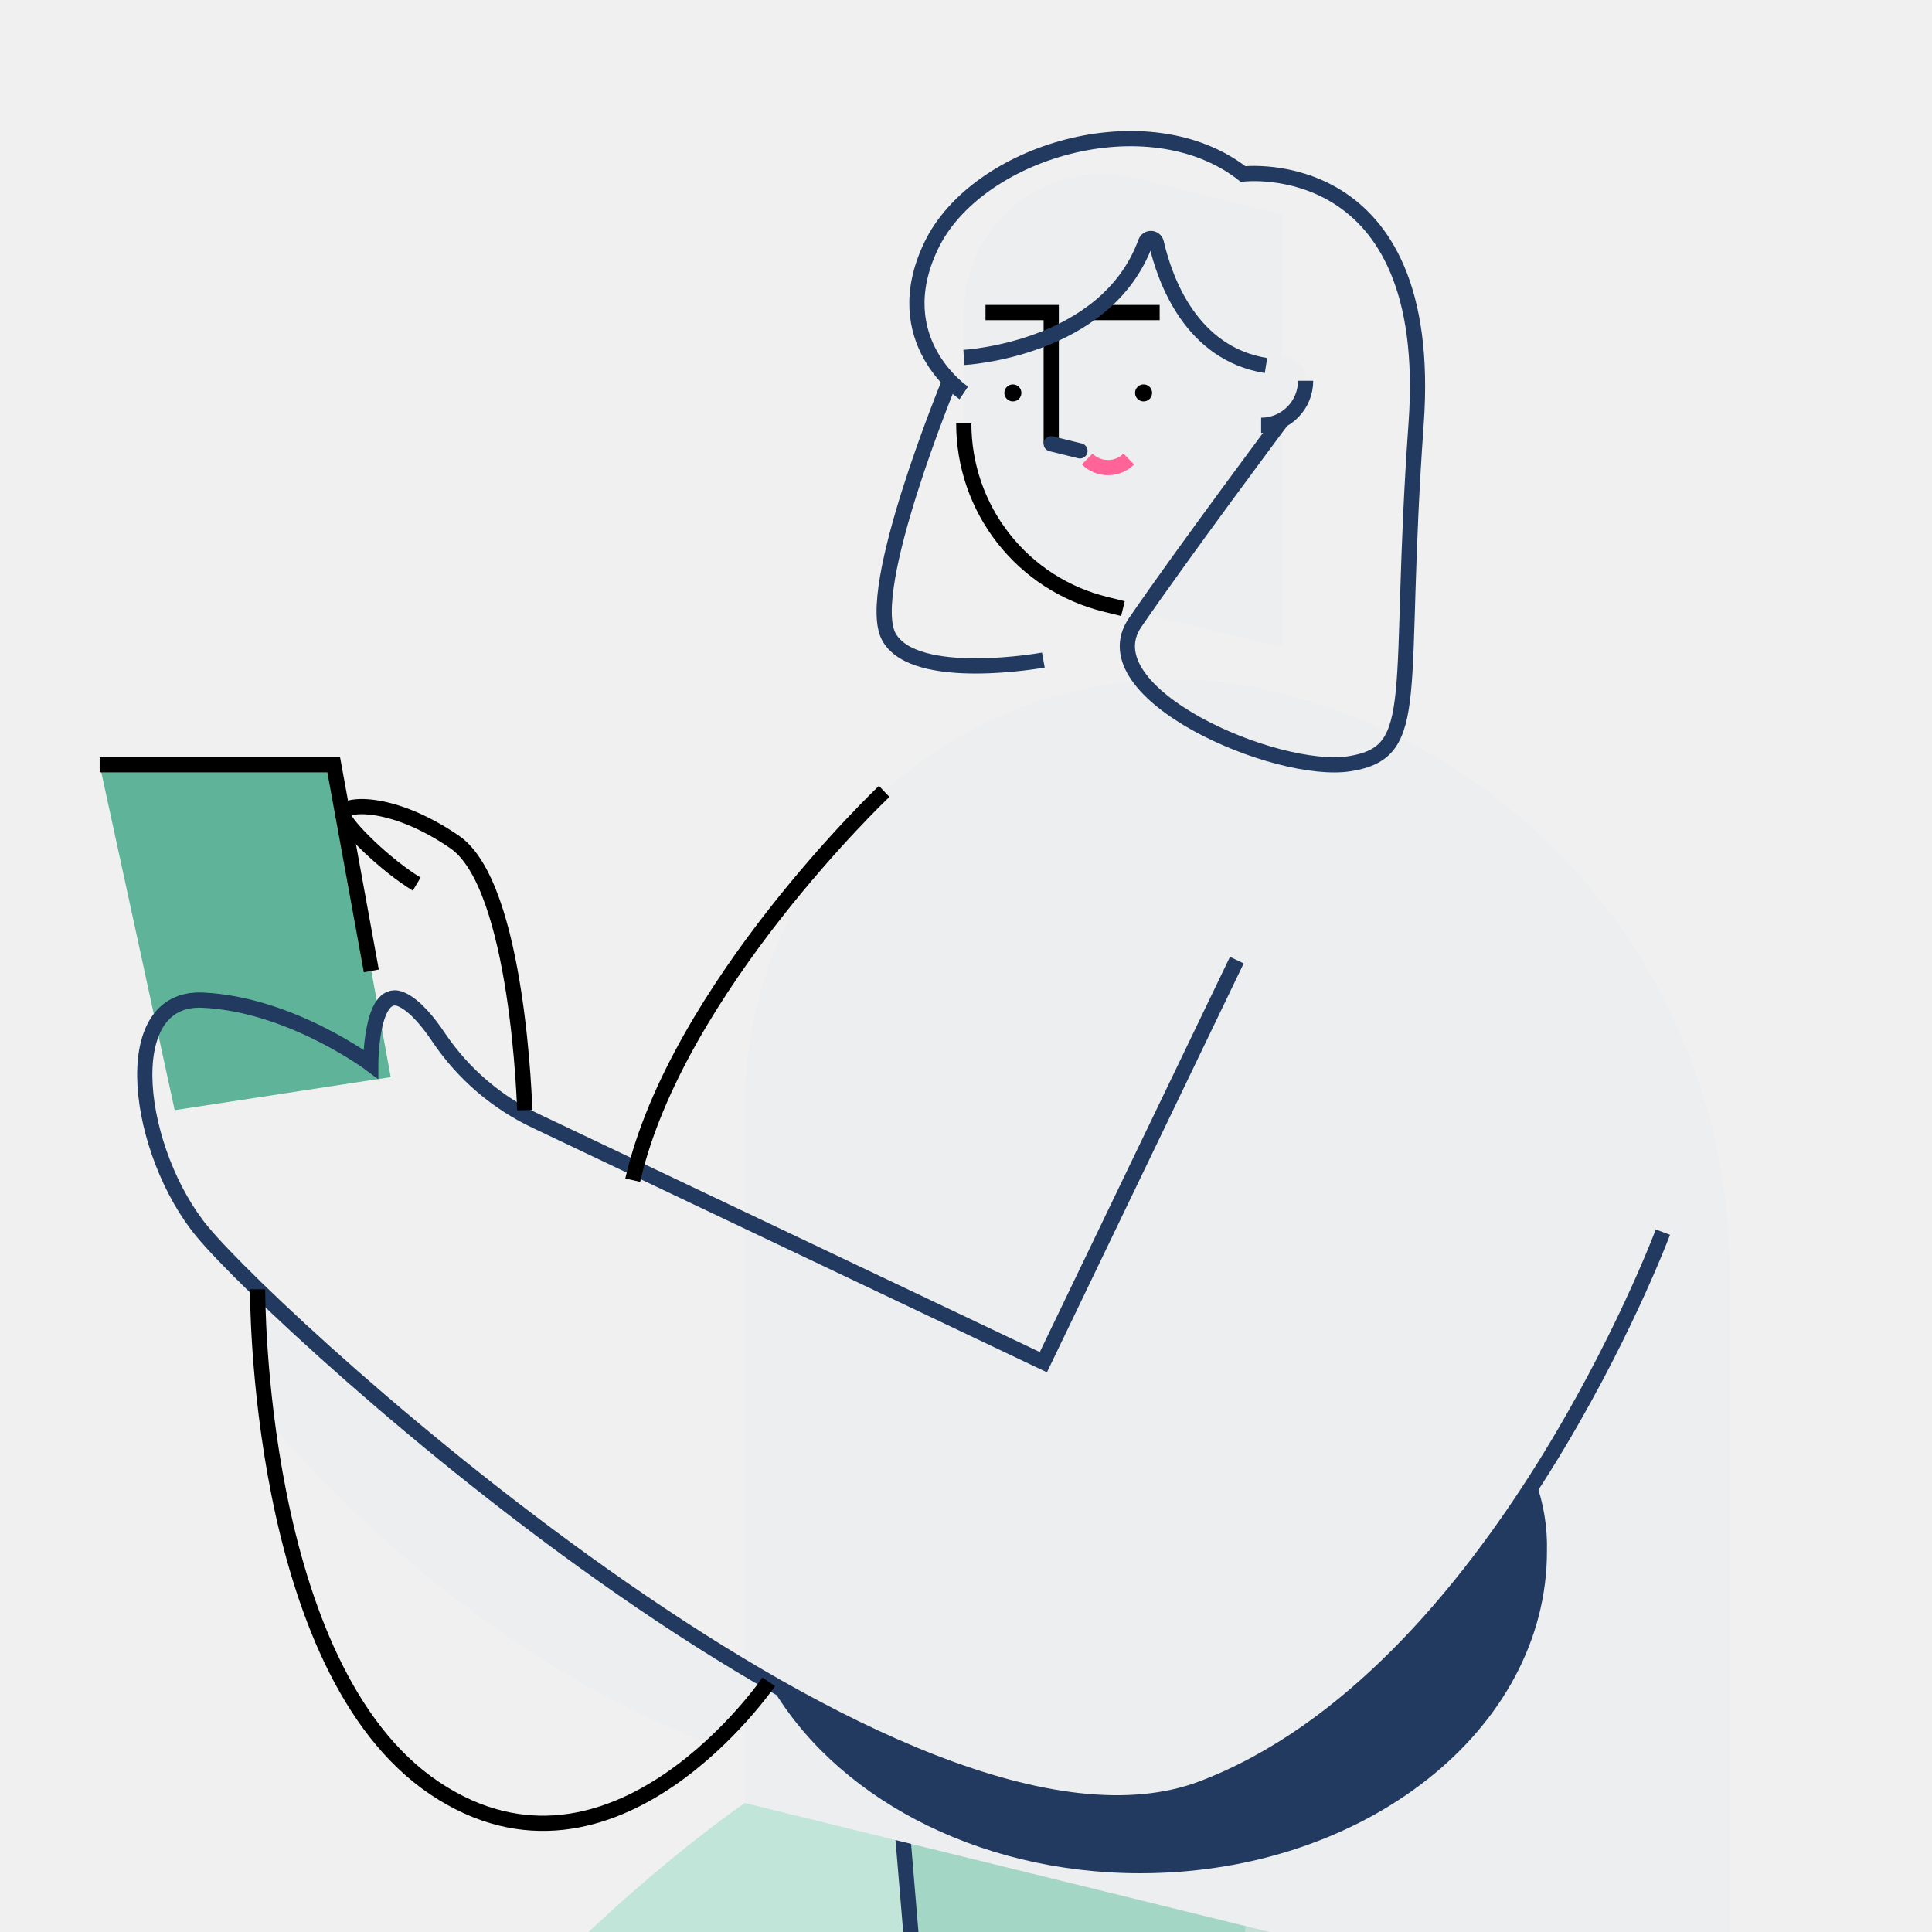
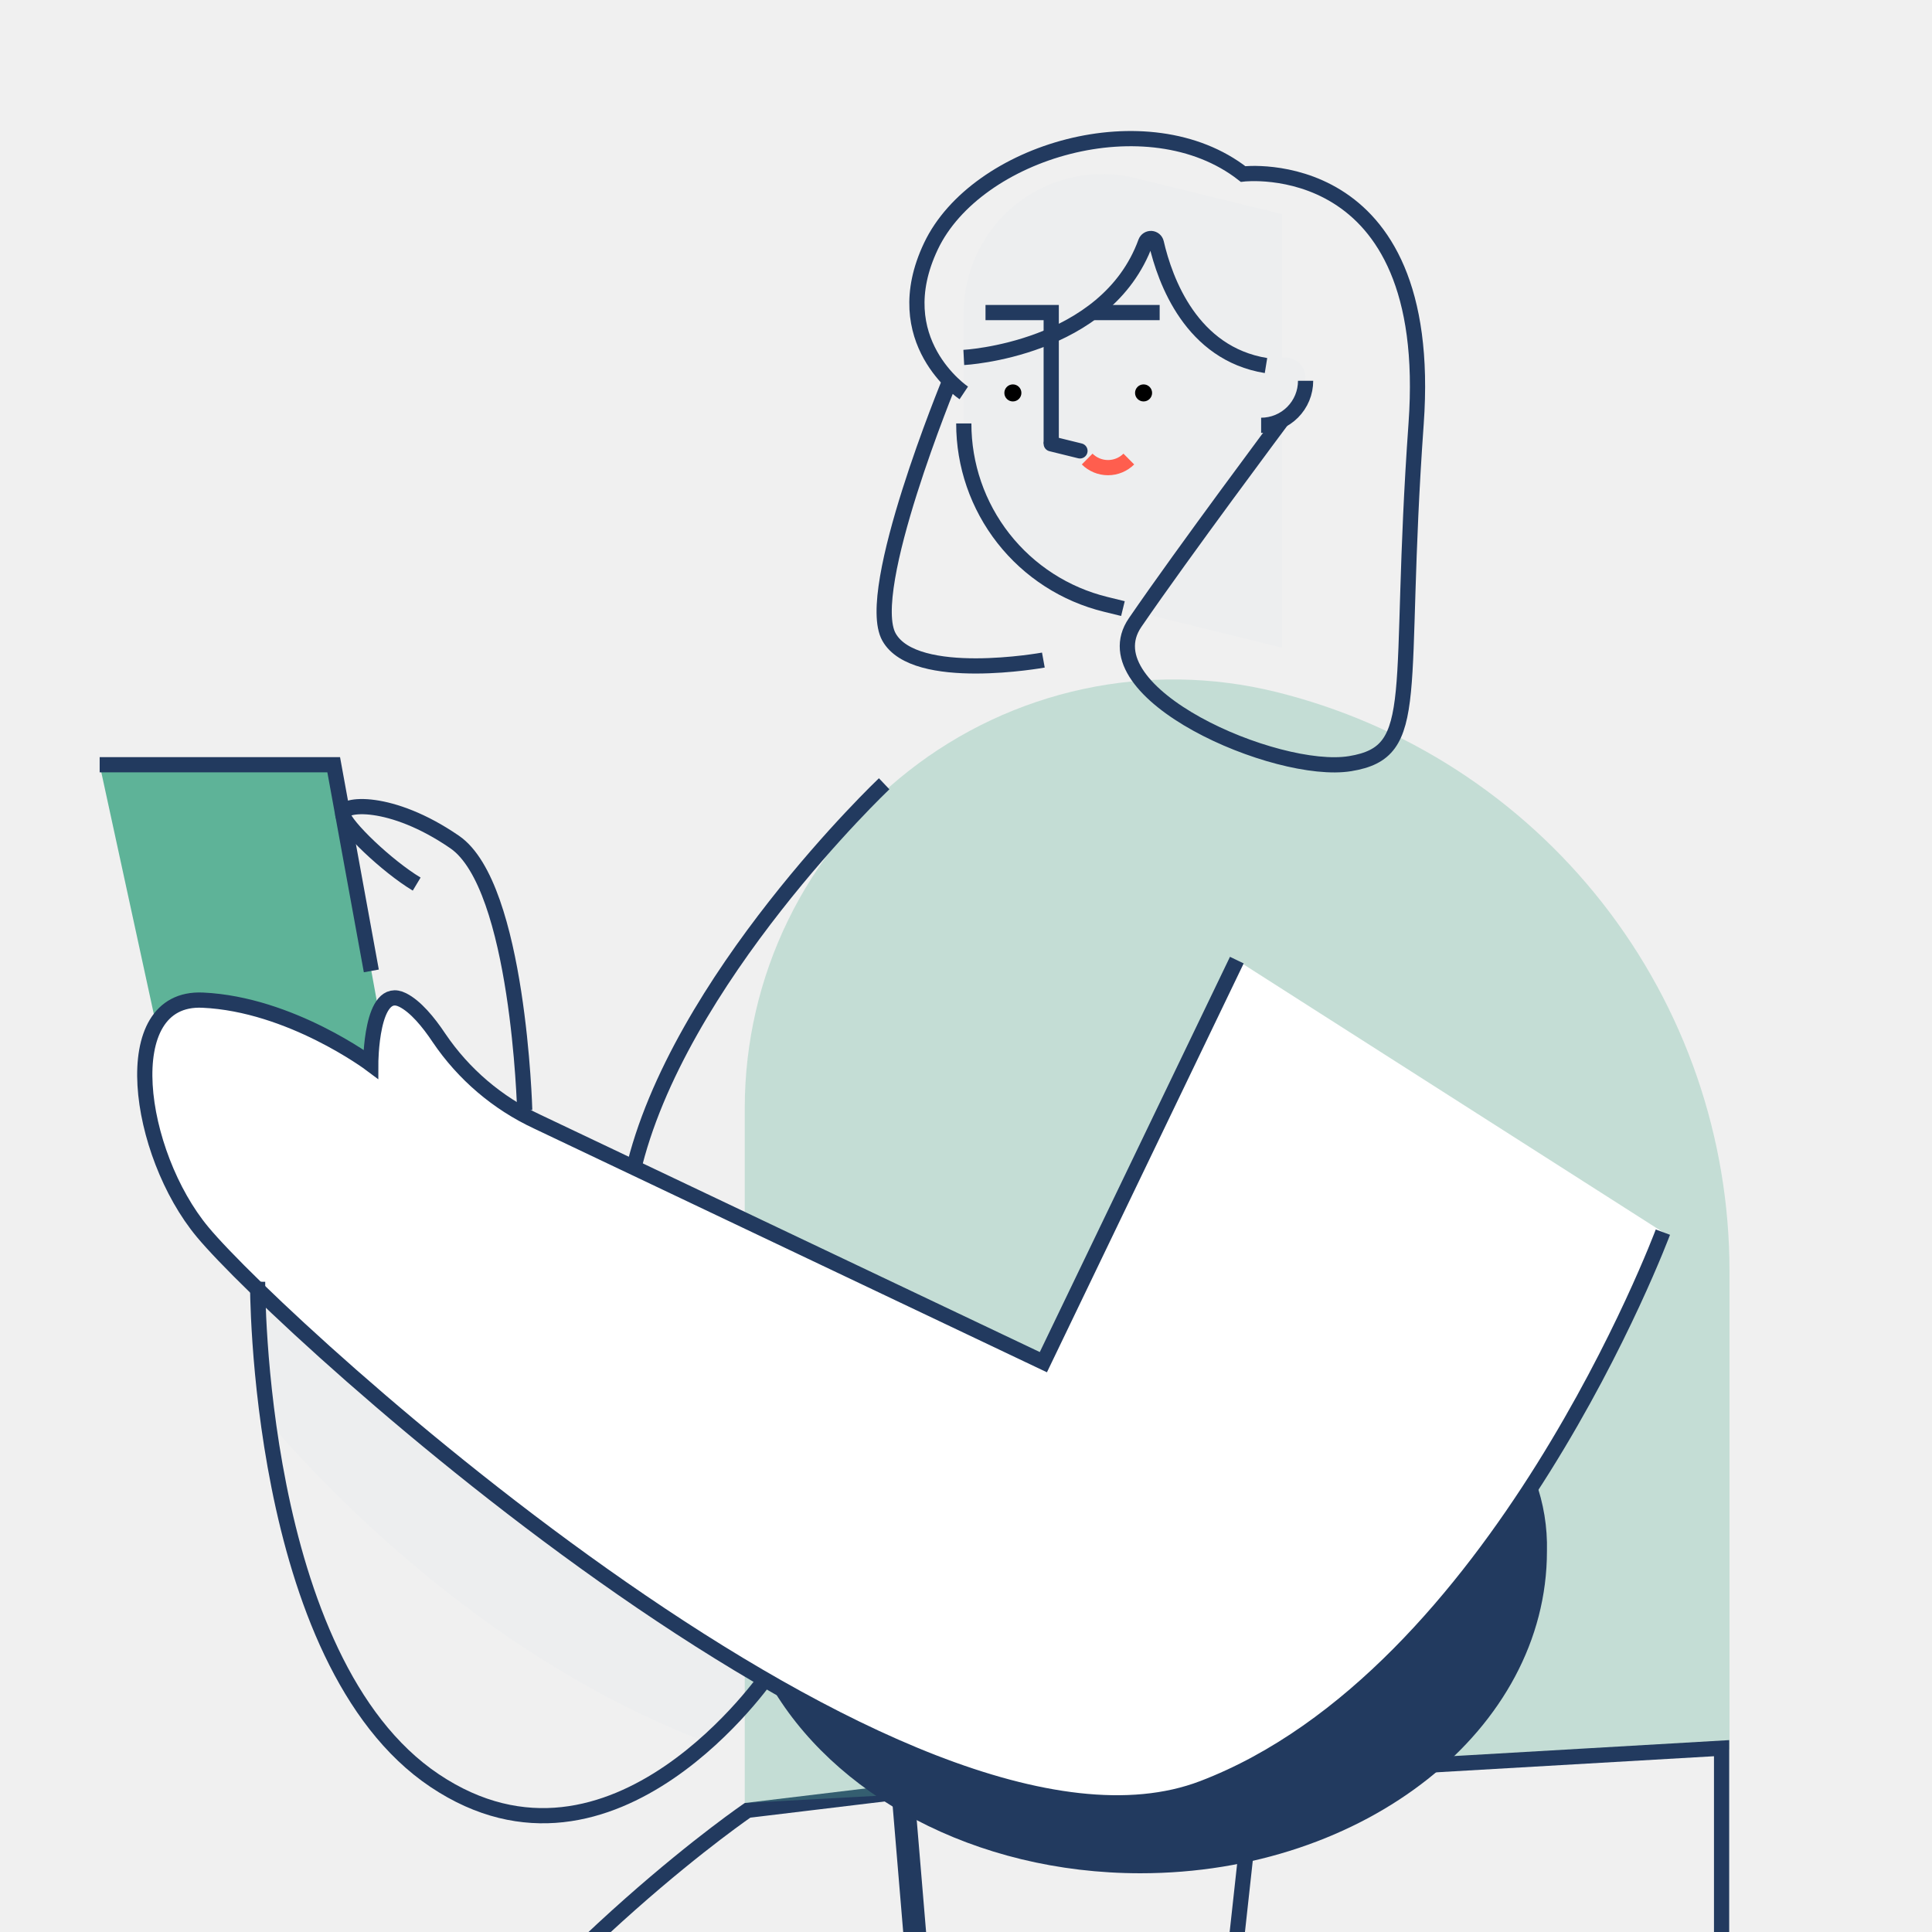
<svg xmlns="http://www.w3.org/2000/svg" width="254" height="254" viewBox="0 0 254 254" fill="none">
-   <mask id="mask0_38_338" style="mask-type:alpha" maskUnits="userSpaceOnUse" x="0" y="0" width="254" height="254">
+   <mask id="mask0_38_1320" style="mask-type:alpha" maskUnits="userSpaceOnUse" x="0" y="0" width="254" height="254">
    <rect width="254" height="254" fill="#47A286" />
  </mask>
-   <g mask="url(#mask0_38_338)">
-     <path d="M33.868 169.507C33.933 175.246 34.342 180.976 35.091 186.666C43.627 196.638 65.07 218.823 93.764 229.355C96.467 226.857 98.914 224.095 101.069 221.111C74.001 205.53 47.075 182.319 33.892 169.523L33.868 169.507Z" fill="#EDEEEF" />
-     <path d="M22.965 145.95L13.103 100.539H43.872L51.366 141.611" fill="#5EB398" />
-     <path d="M13.103 100.539H43.872L48.818 127.646" stroke="black" stroke-width="2" stroke-miterlimit="10" />
-     <path d="M166.44 228.788L97.913 237.04C97.913 237.04 -6.849 308.083 34.562 401.564C75.973 495.044 106.749 527.004 106.749 527.004V550.672L153.462 528.187L126.709 380.262L153.462 347.127L166.44 228.788Z" fill="#C2E5DA" />
-     <path d="M118.165 235.099L227.337 228.772V347.127V639.032H141.533L150.606 622.772L118.165 235.099Z" fill="#5EB398" fill-opacity="0.3" />
+   <g mask="url(#mask0_38_1320)">
+     <path d="M33.868 169.507C33.933 175.246 34.341 180.976 35.09 186.666C43.627 196.638 65.07 218.823 93.763 229.355C96.467 226.857 98.914 224.095 101.069 221.111C74.001 205.53 47.074 182.319 33.891 169.523L33.868 169.507Z" fill="#EDEEEF" />
+     <path d="M22.965 145.95L13.103 100.539H43.871L51.366 141.611" fill="#5EB398" />
+     <path d="M13.103 100.539H43.871L48.818 127.646" stroke="#223A5F" stroke-width="2" stroke-miterlimit="10" />
+     <path d="M98.277 238.003L165.308 229.931L152.5 346.727L125.931 379.634L125.644 379.99L125.725 380.44L152.342 527.616L107.749 549.08V527.004V526.6L107.47 526.31L107.47 526.31L107.469 526.31L107.466 526.306L107.451 526.291C107.438 526.277 107.417 526.255 107.388 526.224C107.332 526.164 107.246 526.072 107.131 525.946C106.901 525.695 106.555 525.312 106.099 524.79C105.187 523.746 103.834 522.144 102.077 519.928C98.564 515.496 93.441 508.604 87.022 498.791C74.183 479.165 56.162 447.854 35.476 401.159C14.97 354.867 30.619 314.118 51.522 284.827C61.973 270.183 73.718 258.437 82.854 250.35C87.421 246.307 91.332 243.182 94.099 241.07C95.483 240.014 96.58 239.211 97.33 238.673C97.704 238.404 97.992 238.202 98.186 238.067C98.219 238.044 98.25 238.022 98.277 238.003Z" stroke="#223A5F" stroke-width="2" />
    <path d="M150.606 622.772L118.165 235.099" stroke="#223A5F" stroke-width="2" stroke-miterlimit="10" />
-     <path d="M97.913 145.65V237.04L227.377 268.857V167.085C227.376 149.549 221.496 132.519 210.677 118.718C199.857 104.916 184.724 95.141 167.694 90.953C159.4 88.915 150.751 88.79 142.401 90.586C134.05 92.383 126.218 96.055 119.496 101.324C112.774 106.593 107.338 113.321 103.599 121.001C99.859 128.68 97.915 137.109 97.913 145.65Z" fill="#EDEEEF" />
+     <path d="M97.913 145.65V237.04L227.377 230V167.085C227.376 149.549 221.496 132.519 210.676 118.718C199.857 104.916 184.723 95.141 167.694 90.953C159.4 88.915 150.75 88.79 142.4 90.586C134.05 92.383 126.218 96.055 119.496 101.324C112.773 106.593 107.337 113.321 103.598 121.001C99.859 128.68 97.915 137.109 97.913 145.65Z" fill="#5EB398" fill-opacity="0.3" />
+     <path d="M119.247 236.038L226.337 229.832V347.127V638.032H143.236L151.479 623.259L151.628 622.993L151.602 622.689L119.247 236.038Z" stroke="#223A5F" stroke-width="2" />
    <path d="M126.709 41.093V55.672C126.704 61.151 128.539 66.473 131.92 70.785C135.3 75.097 140.03 78.148 145.352 79.451L168.554 85.155V28.147L149.265 23.413C146.583 22.754 143.787 22.713 141.087 23.294C138.387 23.875 135.855 25.063 133.682 26.767C131.509 28.471 129.752 30.647 128.544 33.13C127.336 35.614 126.709 38.339 126.709 41.101V41.093Z" fill="#EDEEEF" />
-     <path d="M126.709 55.672C126.704 61.151 128.539 66.473 131.92 70.785C135.3 75.096 140.03 78.148 145.352 79.451L147.632 80.011" stroke="black" stroke-width="2" stroke-miterlimit="10" />
-     <path d="M150.346 52.777C150.964 52.777 151.466 52.275 151.466 51.657C151.466 51.038 150.964 50.536 150.346 50.536C149.727 50.536 149.225 51.038 149.225 51.657C149.225 52.275 149.727 52.777 150.346 52.777Z" fill="black" />
+     <path d="M126.709 55.672C126.704 61.151 128.539 66.473 131.92 70.785C135.3 75.096 140.03 78.148 145.352 79.451L147.632 80.011" stroke="#223A5F" stroke-width="2" stroke-miterlimit="10" />
+     <path d="M150.345 52.777C150.964 52.777 151.466 52.275 151.466 51.657C151.466 51.038 150.964 50.536 150.345 50.536C149.727 50.536 149.225 51.038 149.225 51.657C149.225 52.275 149.727 52.777 150.345 52.777Z" fill="black" />
    <path d="M133.163 52.777C133.781 52.777 134.283 52.275 134.283 51.657C134.283 51.038 133.781 50.536 133.163 50.536C132.544 50.536 132.042 51.038 132.042 51.657C132.042 52.275 132.544 52.777 133.163 52.777Z" fill="black" />
-     <path d="M138.204 58.331V41.093H129.565" stroke="black" stroke-width="2" stroke-miterlimit="10" />
-     <path d="M152.46 41.093H143.821" stroke="black" stroke-width="2" stroke-miterlimit="10" />
-     <path d="M165.801 49.929V55.917C166.569 55.917 167.33 55.766 168.04 55.471C168.75 55.177 169.394 54.746 169.937 54.202C170.48 53.658 170.911 53.013 171.204 52.303C171.497 51.593 171.648 50.831 171.647 50.063C171.647 49.882 171.647 49.708 171.647 49.535C171.284 45.898 165.801 46.276 165.801 49.929Z" fill="#EDEEEF" />
+     <path d="M138.204 58.331V41.093H129.565" stroke="#223A5F" stroke-width="2" stroke-miterlimit="10" />
+     <path d="M152.46 41.093H143.821" stroke="#223A5F" stroke-width="2" stroke-miterlimit="10" />
+     <path d="M165.801 49.929V55.917C166.569 55.917 167.33 55.766 168.04 55.471C168.75 55.177 169.394 54.746 169.937 54.202C170.48 53.658 170.911 53.013 171.204 52.303C171.497 51.593 171.648 50.831 171.647 50.063C171.647 49.882 171.647 49.708 171.647 49.535C171.284 45.898 165.801 46.276 165.801 49.929V49.929Z" fill="#EDEEEF" />
    <path d="M165.801 55.917C166.569 55.917 167.33 55.765 168.04 55.471C168.75 55.177 169.394 54.745 169.937 54.202C170.48 53.658 170.911 53.013 171.204 52.303C171.497 51.592 171.648 50.831 171.647 50.063" stroke="#223A5F" stroke-width="2" stroke-miterlimit="10" />
-     <path d="M142.93 60.351C143.657 61.074 144.641 61.48 145.667 61.48C146.693 61.48 147.678 61.074 148.405 60.351" stroke="#FF6498" stroke-width="2" stroke-miterlimit="10" />
+     <path d="M142.93 60.351C143.657 61.074 144.641 61.48 145.667 61.48C146.693 61.48 147.678 61.074 148.405 60.351" stroke="#FF5E4E" stroke-width="2" stroke-miterlimit="10" />
    <path d="M138.204 58.347L141.983 59.278" stroke="#223A5F" stroke-width="2" stroke-miterlimit="10" stroke-linecap="round" />
    <path d="M126.709 46.994C126.709 46.994 145.462 46.024 150.622 31.823C150.679 31.677 150.781 31.554 150.912 31.471C151.044 31.387 151.199 31.348 151.355 31.358C151.511 31.369 151.659 31.429 151.778 31.529C151.898 31.63 151.982 31.766 152.018 31.918C153.178 36.959 156.657 46.473 166.44 48.059" stroke="#223A5F" stroke-width="2" stroke-miterlimit="10" />
-     <path d="M126.709 51.657C126.709 51.657 116.453 44.832 122.402 32.344C128.35 19.855 150.937 13.133 163.426 22.876C163.426 22.876 188.743 19.839 186.179 55.68C183.615 91.521 187.165 98.819 177.501 100.397C167.836 101.975 142.882 91.119 149.233 81.849C155.584 72.579 168.554 55.223 168.554 55.223" stroke="#223A5F" stroke-width="2" stroke-miterlimit="10" />
-     <path d="M124.871 50.063C124.871 50.063 113.463 77.676 116.879 83.758C120.295 89.841 137.171 86.78 137.171 86.78" stroke="#223A5F" stroke-width="2" stroke-miterlimit="10" />
-     <path d="M218.62 161.989C218.62 161.989 196.869 220.298 158.132 235.099C119.396 249.899 37.221 174.698 26.649 161.989C18.018 151.63 15.076 130.96 26.649 131.488C38.223 132.017 48.739 139.898 48.739 139.898C48.739 139.898 48.739 129.358 52.944 131.473C54.625 132.317 56.313 134.344 57.725 136.467C60.946 141.224 65.395 145.019 70.6 147.449L137.171 179.085L162.606 126.226" stroke="#223A5F" stroke-width="2" stroke-miterlimit="10" />
-     <path d="M158.132 235.099C143.324 240.756 122.157 233.253 101.069 221.111C109.384 235.935 128.129 246.278 149.928 246.278C179.449 246.278 203.378 227.344 203.378 203.936C203.454 200.773 202.937 197.624 201.855 194.65C191.607 210.642 176.854 227.943 158.132 235.099Z" fill="#223A5F" />
-     <path d="M116.241 104.042C116.241 104.042 88.975 129.911 83.184 155.156" stroke="black" stroke-width="2" stroke-miterlimit="10" />
-     <path d="M33.868 169.507C33.868 169.507 33.584 219.32 57.149 235.099C80.715 250.877 101.069 221.111 101.069 221.111" stroke="black" stroke-width="2" stroke-miterlimit="10" />
-     <path d="M68.984 145.95C68.984 145.95 68.195 116.499 59.785 110.708C51.374 104.917 44.795 105.596 45.063 107.079C45.331 108.562 50.838 113.864 54.783 116.231" stroke="black" stroke-width="2" stroke-miterlimit="10" />
-     <mask id="mask1_38_338" style="mask-type:alpha" maskUnits="userSpaceOnUse" x="13" y="18" width="200" height="199">
-       <rect x="13.498" y="18.143" width="198.811" height="198.811" fill="#47A286" />
-     </mask>
-     <g mask="url(#mask1_38_338)">
- </g>
+     <path d="M126.709 51.657C126.709 51.657 116.453 44.832 122.401 32.344C128.35 19.855 150.937 13.133 163.426 22.876C163.426 22.876 188.743 19.839 186.179 55.68C183.615 91.521 187.165 98.819 177.5 100.397C167.836 101.975 142.882 91.119 149.233 81.849C155.584 72.579 168.554 55.223 168.554 55.223" stroke="#223A5F" stroke-width="2" stroke-miterlimit="10" />
+     <path d="M124.871 50.063C124.871 50.063 113.463 77.676 116.88 83.758C120.296 89.841 137.171 86.78 137.171 86.78" stroke="#223A5F" stroke-width="2" stroke-miterlimit="10" />
+     <path d="M218.62 161.989C218.62 161.989 196.869 220.298 158.132 235.099C119.396 249.899 37.221 174.698 26.649 161.989C18.018 151.63 15.076 130.96 26.649 131.489C38.223 132.017 48.739 139.898 48.739 139.898C48.739 139.898 48.739 129.358 52.944 131.473C54.625 132.317 56.313 134.344 57.725 136.467C60.946 141.224 65.395 145.019 70.6 147.449L137.171 179.085L162.606 126.226" fill="white" />
+     <path d="M218.62 161.989C218.62 161.989 196.869 220.298 158.132 235.099C119.396 249.899 37.221 174.698 26.649 161.989C18.018 151.63 15.076 130.96 26.649 131.489C38.223 132.017 48.739 139.898 48.739 139.898C48.739 139.898 48.739 129.358 52.944 131.473C54.625 132.317 56.313 134.344 57.725 136.467C60.946 141.224 65.395 145.019 70.6 147.449L137.171 179.085L162.606 126.226" stroke="#223A5F" stroke-width="2" stroke-miterlimit="10" />
+     <path d="M158.132 235.099C143.324 240.756 122.157 233.253 101.069 221.111C109.384 235.935 128.129 246.278 149.927 246.278C179.449 246.278 203.377 227.344 203.377 203.936C203.454 200.773 202.937 197.624 201.855 194.65C191.607 210.642 176.854 227.943 158.132 235.099V235.099Z" fill="#223A5F" />
+     <path d="M116.24 103.042C116.24 103.042 88.975 128.911 83.184 154.156" stroke="#223A5F" stroke-width="2" stroke-miterlimit="10" />
+     <path d="M33.868 168.507C33.868 168.507 33.584 218.32 57.149 234.099C80.715 249.877 101.069 220.111 101.069 220.111" stroke="#223A5F" stroke-width="2" stroke-miterlimit="10" />
+     <path d="M68.983 145.95C68.983 145.95 68.194 116.499 59.784 110.708C51.374 104.917 44.794 105.596 45.063 107.079C45.331 108.562 50.838 113.864 54.782 116.231" stroke="#223A5F" stroke-width="2" stroke-miterlimit="10" />
  </g>
</svg>
